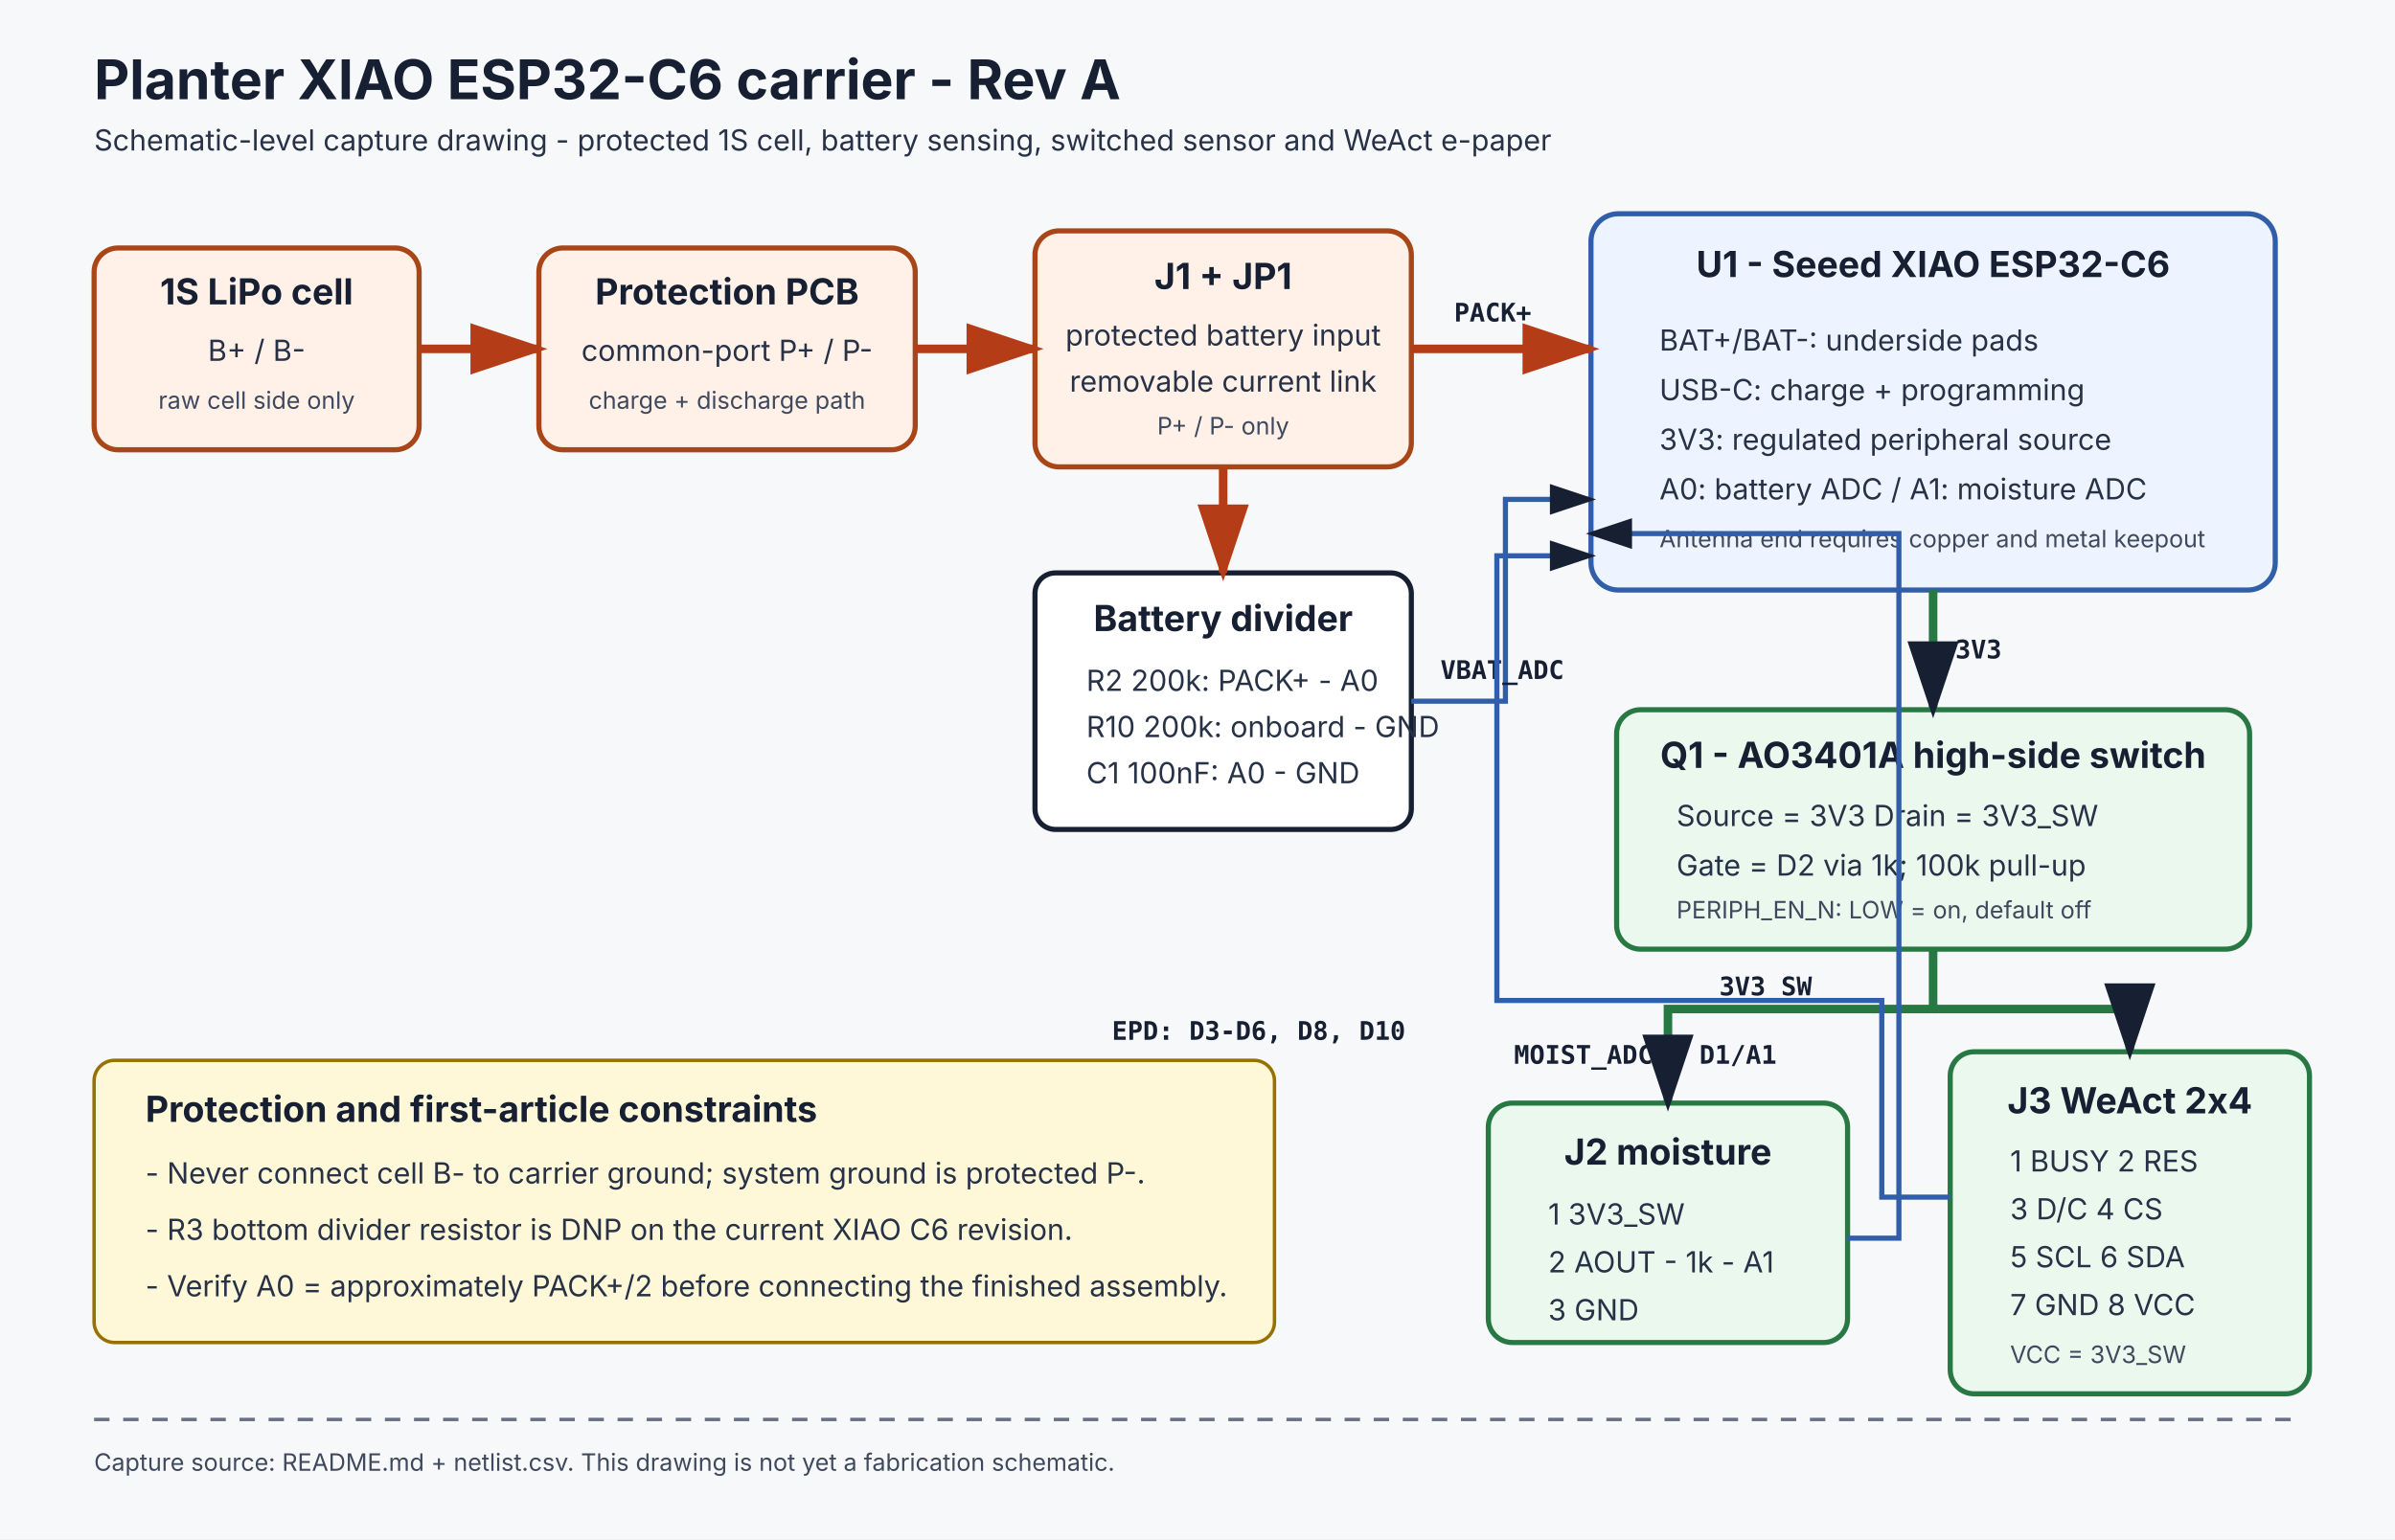
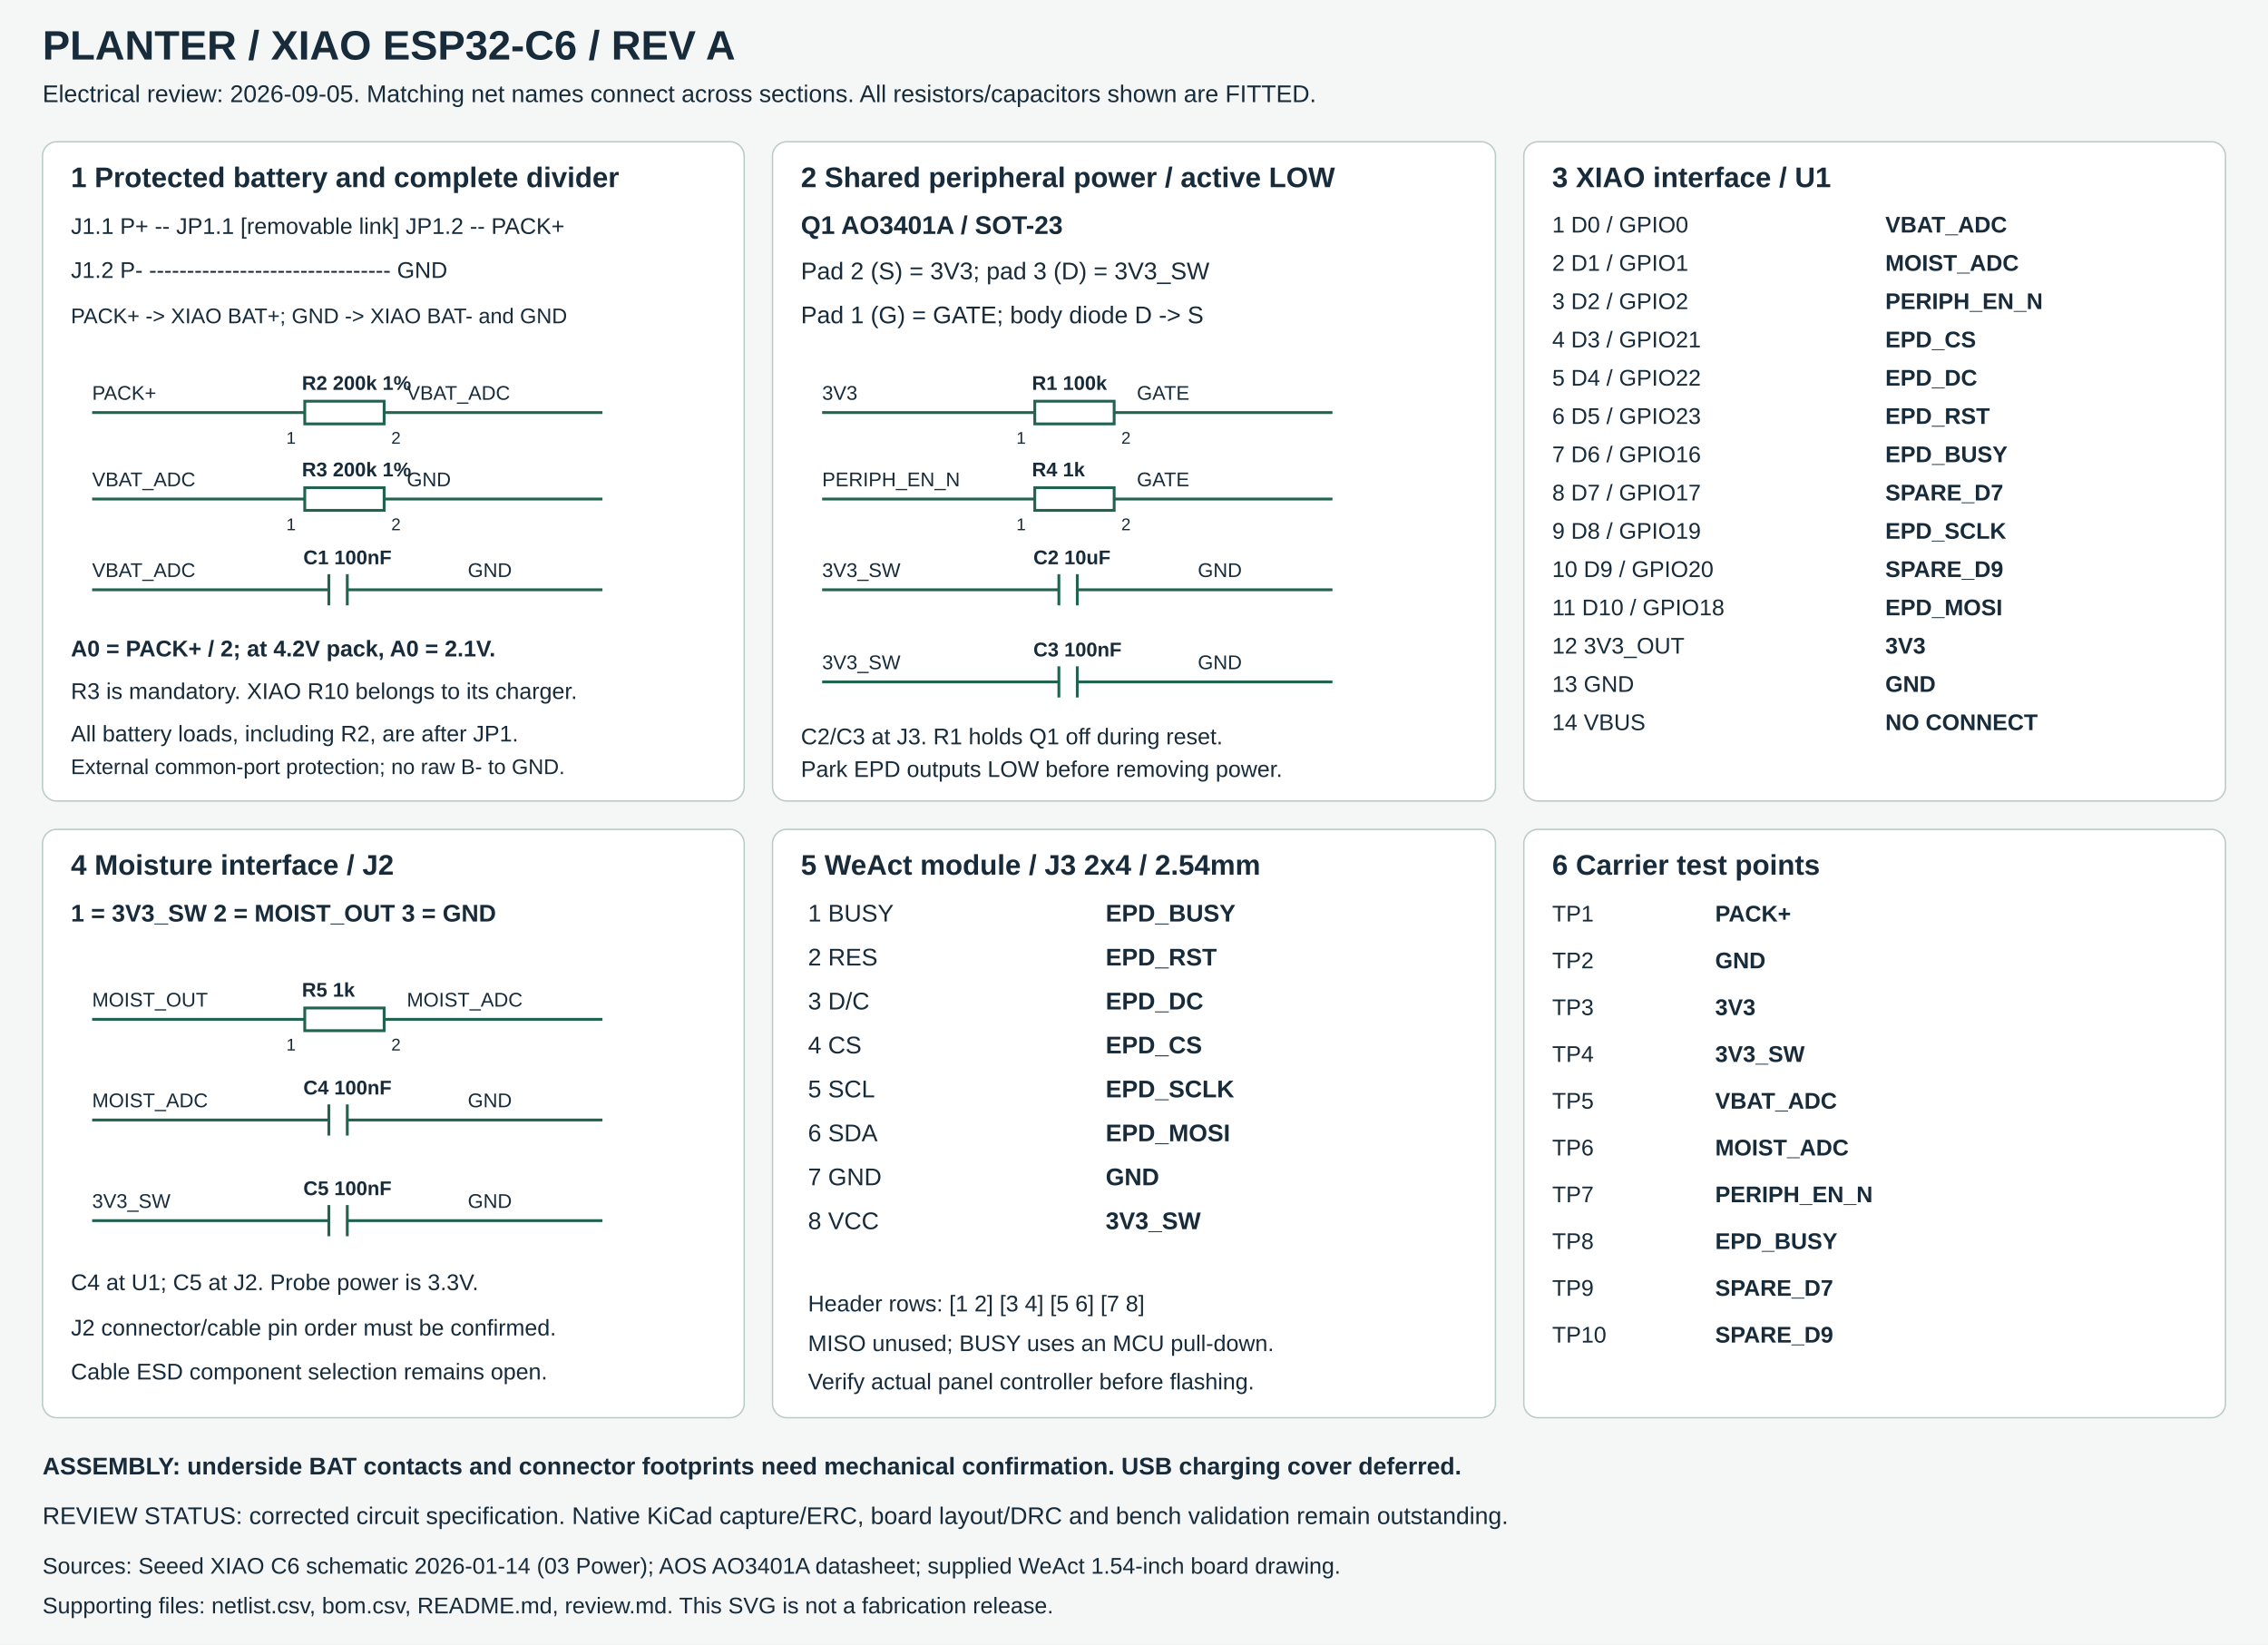
- <svg xmlns="http://www.w3.org/2000/svg" width="1400" height="900" viewBox="0 0 1400 900">
-   <defs>
-     <style>
-       .bg{fill:#f7f8fa}.panel{fill:#fff;stroke:#172033;stroke-width:3}.soft{fill:#eef4ff;stroke:#315ea8;stroke-width:3}
-       .power{fill:#fff1e8;stroke:#a84618;stroke-width:3}.sw{fill:#eaf8ee;stroke:#287844;stroke-width:3}
-       .warn{fill:#fff8d8;stroke:#967000;stroke-width:2}.wire{fill:none;stroke:#172033;stroke-width:4}
-       .pwrwire{fill:none;stroke:#b43d18;stroke-width:5}.sig{fill:none;stroke:#315ea8;stroke-width:3}
-       .rail{fill:none;stroke:#287844;stroke-width:5}.dash{fill:none;stroke:#687184;stroke-width:2;stroke-dasharray:9 8}
-       .title{font:700 32px -apple-system,BlinkMacSystemFont,"Segoe UI",sans-serif;fill:#172033}
-       .head{font:700 21px -apple-system,BlinkMacSystemFont,"Segoe UI",sans-serif;fill:#172033}
-       .txt{font:17px -apple-system,BlinkMacSystemFont,"Segoe UI",sans-serif;fill:#283247}
-       .small{font:14px -apple-system,BlinkMacSystemFont,"Segoe UI",sans-serif;fill:#3f495d}
-       .net{font:700 15px ui-monospace,SFMono-Regular,Menlo,monospace;fill:#172033}
-       .white{fill:#fff}
-     </style>
-     <marker id="arrow" markerWidth="10" markerHeight="10" refX="8" refY="3" orient="auto">
-       <path d="M0,0 L0,6 L9,3 z" fill="#172033" />
-     </marker>
-     <marker id="arrow-red" markerWidth="10" markerHeight="10" refX="8" refY="3" orient="auto">
-       <path d="M0,0 L0,6 L9,3 z" fill="#b43d18" />
-     </marker>
-   </defs>
-   <rect class="bg" x="0" y="0" width="1400" height="900" />
-   <text class="title" x="55" y="58">Planter XIAO ESP32-C6 carrier - Rev A</text>
-   <text class="txt" x="55" y="88">Schematic-level capture drawing - protected 1S cell, battery sensing, switched sensor and WeAct e-paper</text>
-   <rect class="power" x="55" y="145" rx="14" width="190" height="118" />
-   <text class="head" x="150" y="178" text-anchor="middle">1S LiPo cell</text>
-   <text class="txt" x="150" y="211" text-anchor="middle">B+ / B-</text>
-   <text class="small" x="150" y="239" text-anchor="middle">raw cell side only</text>
-   <rect class="power" x="315" y="145" rx="14" width="220" height="118" />
-   <text class="head" x="425" y="178" text-anchor="middle">Protection PCB</text>
-   <text class="txt" x="425" y="211" text-anchor="middle">common-port P+ / P-</text>
-   <text class="small" x="425" y="239" text-anchor="middle">charge + discharge path</text>
-   <path class="pwrwire" d="M245 204 H315" marker-end="url(#arrow-red)" />
-   <rect class="power" x="605" y="135" rx="14" width="220" height="138" />
-   <text class="head" x="715" y="169" text-anchor="middle">J1 + JP1</text>
-   <text class="txt" x="715" y="202" text-anchor="middle">protected battery input</text>
-   <text class="txt" x="715" y="229" text-anchor="middle">removable current link</text>
-   <text class="small" x="715" y="254" text-anchor="middle">P+ / P- only</text>
-   <path class="pwrwire" d="M535 204 H605" marker-end="url(#arrow-red)" />
-   <rect class="soft" x="930" y="125" rx="16" width="400" height="220" />
-   <text class="head" x="1130" y="162" text-anchor="middle">U1 - Seeed XIAO ESP32-C6</text>
-   <text class="txt" x="970" y="205">BAT+/BAT-: underside pads</text>
-   <text class="txt" x="970" y="234">USB-C: charge + programming</text>
-   <text class="txt" x="970" y="263">3V3: regulated peripheral source</text>
-   <text class="txt" x="970" y="292">A0: battery ADC / A1: moisture ADC</text>
-   <text class="small" x="970" y="320">Antenna end requires copper and metal keepout</text>
-   <path class="pwrwire" d="M825 204 H930" marker-end="url(#arrow-red)" />
-   <text class="net" x="850" y="188">PACK+</text>
-   <rect class="panel" x="605" y="335" rx="12" width="220" height="150" />
-   <text class="head" x="715" y="369" text-anchor="middle">Battery divider</text>
-   <text class="txt" x="635" y="404">R2 200k: PACK+ - A0</text>
-   <text class="txt" x="635" y="431">R10 200k: onboard - GND</text>
-   <text class="txt" x="635" y="458">C1 100nF: A0 - GND</text>
-   <path class="pwrwire" d="M715 273 V335" marker-end="url(#arrow-red)" />
-   <path class="sig" d="M825 410 H880 V292 H930" marker-end="url(#arrow)" />
-   <text class="net" x="842" y="397">VBAT_ADC</text>
-   <rect class="sw" x="945" y="415" rx="14" width="370" height="140" />
-   <text class="head" x="1130" y="449" text-anchor="middle">Q1 - AO3401A high-side switch</text>
-   <text class="txt" x="980" y="483">Source = 3V3     Drain = 3V3_SW</text>
-   <text class="txt" x="980" y="512">Gate = D2 via 1k; 100k pull-up</text>
-   <text class="small" x="980" y="537">PERIPH_EN_N: LOW = on, default off</text>
-   <path class="rail" d="M1130 345 V415" marker-end="url(#arrow)" />
-   <text class="net" x="1143" y="385">3V3</text>
-   <rect class="sw" x="870" y="645" rx="14" width="210" height="140" />
-   <text class="head" x="975" y="681" text-anchor="middle">J2 moisture</text>
-   <text class="txt" x="905" y="716">1  3V3_SW</text>
-   <text class="txt" x="905" y="744">2  AOUT - 1k - A1</text>
-   <text class="txt" x="905" y="772">3  GND</text>
-   <rect class="sw" x="1140" y="615" rx="14" width="210" height="200" />
-   <text class="head" x="1245" y="651" text-anchor="middle">J3 WeAct 2x4</text>
-   <text class="txt" x="1175" y="685">1 BUSY   2 RES</text>
-   <text class="txt" x="1175" y="713">3 D/C    4 CS</text>
-   <text class="txt" x="1175" y="741">5 SCL    6 SDA</text>
-   <text class="txt" x="1175" y="769">7 GND    8 VCC</text>
-   <text class="small" x="1175" y="797">VCC = 3V3_SW</text>
-   <path class="rail" d="M1130 555 V590 H975 V645" marker-end="url(#arrow)" />
-   <path class="rail" d="M1130 590 H1245 V615" marker-end="url(#arrow)" />
-   <text class="net" x="1005" y="582">3V3_SW</text>
-   <path class="sig" d="M1080 724 H1110 V312 H930" marker-end="url(#arrow)" />
-   <text class="net" x="885" y="622">MOIST_ADC - D1/A1</text>
-   <path class="sig" d="M1140 700 H1100 V585 H875 V325 H930" marker-end="url(#arrow)" />
-   <text class="net" x="650" y="608">EPD: D3-D6, D8, D10</text>
-   <rect class="warn" x="55" y="620" rx="12" width="690" height="165" />
-   <text class="head" x="85" y="656">Protection and first-article constraints</text>
-   <text class="txt" x="85" y="692">- Never connect cell B- to carrier ground; system ground is protected P-.</text>
-   <text class="txt" x="85" y="725">- R3 bottom divider resistor is DNP on the current XIAO C6 revision.</text>
-   <text class="txt" x="85" y="758">- Verify A0 = approximately PACK+/2 before connecting the finished assembly.</text>
-   <path class="dash" d="M55 830 H1345" />
-   <text class="small" x="55" y="860">Capture source: README.md + netlist.csv. This drawing is not yet a fabrication schematic.</text>
+ <svg xmlns="http://www.w3.org/2000/svg" width="1600" height="1160" viewBox="0 0 1600 1160">
+   <style>text{font-family:Arial,sans-serif;fill:#172b3a} .wire{stroke:#216351;stroke-width:2;fill:none}</style>
+   <rect width="1600" height="1160" fill="#f4f7f6" />
+   <text x="30" y="42" font-size="29" font-weight="700">PLANTER / XIAO ESP32-C6 / REV A</text>
+   <text x="30" y="72" font-size="17" font-weight="400">Electrical review: 2026-09-05. Matching net names connect across sections. All resistors/capacitors shown are FITTED.</text>
+   <rect x="30" y="100" width="495" height="465" rx="10" fill="white" stroke="#bacbc4" />
+   <text x="50" y="132" font-size="20" font-weight="700">1  Protected battery and complete divider</text>
+   <text x="50" y="165" font-size="16" font-weight="400">J1.1 P+ -- JP1.1 [removable link] JP1.2 -- PACK+</text>
+   <text x="50" y="196" font-size="16" font-weight="400">J1.2 P- -------------------------------- GND</text>
+   <text x="50" y="228" font-size="15" font-weight="400">PACK+ -&gt; XIAO BAT+; GND -&gt; XIAO BAT- and GND</text>
+   <text x="65" y="282" font-size="14" font-weight="400">PACK+</text>
+   <path class="wire" d="M65,291 L215,291" />
+   <rect x="215" y="283" width="56" height="16" fill="white" stroke="#216351" stroke-width="2" />
+   <path class="wire" d="M271,291 L425,291" />
+   <text x="213" y="275" font-size="14" font-weight="700">R2 200k 1%</text>
+   <text x="287" y="282" font-size="14" font-weight="400">VBAT_ADC</text>
+   <text x="202" y="313" font-size="12" font-weight="400">1</text>
+   <text x="276" y="313" font-size="12" font-weight="400">2</text>
+   <text x="65" y="343" font-size="14" font-weight="400">VBAT_ADC</text>
+   <path class="wire" d="M65,352 L215,352" />
+   <rect x="215" y="344" width="56" height="16" fill="white" stroke="#216351" stroke-width="2" />
+   <path class="wire" d="M271,352 L425,352" />
+   <text x="213" y="336" font-size="14" font-weight="700">R3 200k 1%</text>
+   <text x="287" y="343" font-size="14" font-weight="400">GND</text>
+   <text x="202" y="374" font-size="12" font-weight="400">1</text>
+   <text x="276" y="374" font-size="12" font-weight="400">2</text>
+   <text x="65" y="407" font-size="14" font-weight="400">VBAT_ADC</text>
+   <path class="wire" d="M65,416 L232,416" />
+   <path class="wire" d="M232,405 L232,427" />
+   <path class="wire" d="M245,405 L245,427" />
+   <path class="wire" d="M245,416 L425,416" />
+   <text x="214" y="398" font-size="14" font-weight="700">C1 100nF</text>
+   <text x="330" y="407" font-size="14" font-weight="400">GND</text>
+   <text x="50" y="463" font-size="16" font-weight="700">A0 = PACK+ / 2; at 4.2V pack, A0 = 2.1V.</text>
+   <text x="50" y="493" font-size="16" font-weight="400">R3 is mandatory. XIAO R10 belongs to its charger.</text>
+   <text x="50" y="523" font-size="16" font-weight="400">All battery loads, including R2, are after JP1.</text>
+   <text x="50" y="546" font-size="15" font-weight="400">External common-port protection; no raw B- to GND.</text>
+   <rect x="545" y="100" width="510" height="465" rx="10" fill="white" stroke="#bacbc4" />
+   <text x="565" y="132" font-size="20" font-weight="700">2  Shared peripheral power / active LOW</text>
+   <text x="565" y="165" font-size="18" font-weight="700">Q1 AO3401A / SOT-23</text>
+   <text x="565" y="197" font-size="17" font-weight="400">Pad 2 (S) = 3V3; pad 3 (D) = 3V3_SW</text>
+   <text x="565" y="228" font-size="17" font-weight="400">Pad 1 (G) = GATE; body diode D -&gt; S</text>
+   <text x="580" y="282" font-size="14" font-weight="400">3V3</text>
+   <path class="wire" d="M580,291 L730,291" />
+   <rect x="730" y="283" width="56" height="16" fill="white" stroke="#216351" stroke-width="2" />
+   <path class="wire" d="M786,291 L940,291" />
+   <text x="728" y="275" font-size="14" font-weight="700">R1 100k</text>
+   <text x="802" y="282" font-size="14" font-weight="400">GATE</text>
+   <text x="717" y="313" font-size="12" font-weight="400">1</text>
+   <text x="791" y="313" font-size="12" font-weight="400">2</text>
+   <text x="580" y="343" font-size="14" font-weight="400">PERIPH_EN_N</text>
+   <path class="wire" d="M580,352 L730,352" />
+   <rect x="730" y="344" width="56" height="16" fill="white" stroke="#216351" stroke-width="2" />
+   <path class="wire" d="M786,352 L940,352" />
+   <text x="728" y="336" font-size="14" font-weight="700">R4 1k</text>
+   <text x="802" y="343" font-size="14" font-weight="400">GATE</text>
+   <text x="717" y="374" font-size="12" font-weight="400">1</text>
+   <text x="791" y="374" font-size="12" font-weight="400">2</text>
+   <text x="580" y="407" font-size="14" font-weight="400">3V3_SW</text>
+   <path class="wire" d="M580,416 L747,416" />
+   <path class="wire" d="M747,405 L747,427" />
+   <path class="wire" d="M760,405 L760,427" />
+   <path class="wire" d="M760,416 L940,416" />
+   <text x="729" y="398" font-size="14" font-weight="700">C2 10uF</text>
+   <text x="845" y="407" font-size="14" font-weight="400">GND</text>
+   <text x="580" y="472" font-size="14" font-weight="400">3V3_SW</text>
+   <path class="wire" d="M580,481 L747,481" />
+   <path class="wire" d="M747,470 L747,492" />
+   <path class="wire" d="M760,470 L760,492" />
+   <path class="wire" d="M760,481 L940,481" />
+   <text x="729" y="463" font-size="14" font-weight="700">C3 100nF</text>
+   <text x="845" y="472" font-size="14" font-weight="400">GND</text>
+   <text x="565" y="525" font-size="16" font-weight="400">C2/C3 at J3. R1 holds Q1 off during reset.</text>
+   <text x="565" y="548" font-size="16" font-weight="400">Park EPD outputs LOW before removing power.</text>
+   <rect x="1075" y="100" width="495" height="465" rx="10" fill="white" stroke="#bacbc4" />
+   <text x="1095" y="132" font-size="20" font-weight="700">3  XIAO interface / U1</text>
+   <text x="1095" y="164" font-size="16" font-weight="400">1 D0 / GPIO0</text>
+   <text x="1330" y="164" font-size="16" font-weight="700">VBAT_ADC</text>
+   <text x="1095" y="191" font-size="16" font-weight="400">2 D1 / GPIO1</text>
+   <text x="1330" y="191" font-size="16" font-weight="700">MOIST_ADC</text>
+   <text x="1095" y="218" font-size="16" font-weight="400">3 D2 / GPIO2</text>
+   <text x="1330" y="218" font-size="16" font-weight="700">PERIPH_EN_N</text>
+   <text x="1095" y="245" font-size="16" font-weight="400">4 D3 / GPIO21</text>
+   <text x="1330" y="245" font-size="16" font-weight="700">EPD_CS</text>
+   <text x="1095" y="272" font-size="16" font-weight="400">5 D4 / GPIO22</text>
+   <text x="1330" y="272" font-size="16" font-weight="700">EPD_DC</text>
+   <text x="1095" y="299" font-size="16" font-weight="400">6 D5 / GPIO23</text>
+   <text x="1330" y="299" font-size="16" font-weight="700">EPD_RST</text>
+   <text x="1095" y="326" font-size="16" font-weight="400">7 D6 / GPIO16</text>
+   <text x="1330" y="326" font-size="16" font-weight="700">EPD_BUSY</text>
+   <text x="1095" y="353" font-size="16" font-weight="400">8 D7 / GPIO17</text>
+   <text x="1330" y="353" font-size="16" font-weight="700">SPARE_D7</text>
+   <text x="1095" y="380" font-size="16" font-weight="400">9 D8 / GPIO19</text>
+   <text x="1330" y="380" font-size="16" font-weight="700">EPD_SCLK</text>
+   <text x="1095" y="407" font-size="16" font-weight="400">10 D9 / GPIO20</text>
+   <text x="1330" y="407" font-size="16" font-weight="700">SPARE_D9</text>
+   <text x="1095" y="434" font-size="16" font-weight="400">11 D10 / GPIO18</text>
+   <text x="1330" y="434" font-size="16" font-weight="700">EPD_MOSI</text>
+   <text x="1095" y="461" font-size="16" font-weight="400">12 3V3_OUT</text>
+   <text x="1330" y="461" font-size="16" font-weight="700">3V3</text>
+   <text x="1095" y="488" font-size="16" font-weight="400">13 GND</text>
+   <text x="1330" y="488" font-size="16" font-weight="700">GND</text>
+   <text x="1095" y="515" font-size="16" font-weight="400">14 VBUS</text>
+   <text x="1330" y="515" font-size="16" font-weight="700">NO CONNECT</text>
+   <rect x="30" y="585" width="495" height="415" rx="10" fill="white" stroke="#bacbc4" />
+   <text x="50" y="617" font-size="20" font-weight="700">4  Moisture interface / J2</text>
+   <text x="50" y="650" font-size="17" font-weight="700">1 = 3V3_SW     2 = MOIST_OUT     3 = GND</text>
+   <text x="65" y="710" font-size="14" font-weight="400">MOIST_OUT</text>
+   <path class="wire" d="M65,719 L215,719" />
+   <rect x="215" y="711" width="56" height="16" fill="white" stroke="#216351" stroke-width="2" />
+   <path class="wire" d="M271,719 L425,719" />
+   <text x="213" y="703" font-size="14" font-weight="700">R5 1k</text>
+   <text x="287" y="710" font-size="14" font-weight="400">MOIST_ADC</text>
+   <text x="202" y="741" font-size="12" font-weight="400">1</text>
+   <text x="276" y="741" font-size="12" font-weight="400">2</text>
+   <text x="65" y="781" font-size="14" font-weight="400">MOIST_ADC</text>
+   <path class="wire" d="M65,790 L232,790" />
+   <path class="wire" d="M232,779 L232,801" />
+   <path class="wire" d="M245,779 L245,801" />
+   <path class="wire" d="M245,790 L425,790" />
+   <text x="214" y="772" font-size="14" font-weight="700">C4 100nF</text>
+   <text x="330" y="781" font-size="14" font-weight="400">GND</text>
+   <text x="65" y="852" font-size="14" font-weight="400">3V3_SW</text>
+   <path class="wire" d="M65,861 L232,861" />
+   <path class="wire" d="M232,850 L232,872" />
+   <path class="wire" d="M245,850 L245,872" />
+   <path class="wire" d="M245,861 L425,861" />
+   <text x="214" y="843" font-size="14" font-weight="700">C5 100nF</text>
+   <text x="330" y="852" font-size="14" font-weight="400">GND</text>
+   <text x="50" y="910" font-size="16" font-weight="400">C4 at U1; C5 at J2. Probe power is 3.3V.</text>
+   <text x="50" y="942" font-size="16" font-weight="400">J2 connector/cable pin order must be confirmed.</text>
+   <text x="50" y="973" font-size="16" font-weight="400">Cable ESD component selection remains open.</text>
+   <rect x="545" y="585" width="510" height="415" rx="10" fill="white" stroke="#bacbc4" />
+   <text x="565" y="617" font-size="20" font-weight="700">5  WeAct module / J3 2x4 / 2.54mm</text>
+   <text x="570" y="650" font-size="17" font-weight="400">1 BUSY</text>
+   <text x="780" y="650" font-size="17" font-weight="700">EPD_BUSY</text>
+   <text x="570" y="681" font-size="17" font-weight="400">2 RES</text>
+   <text x="780" y="681" font-size="17" font-weight="700">EPD_RST</text>
+   <text x="570" y="712" font-size="17" font-weight="400">3 D/C</text>
+   <text x="780" y="712" font-size="17" font-weight="700">EPD_DC</text>
+   <text x="570" y="743" font-size="17" font-weight="400">4 CS</text>
+   <text x="780" y="743" font-size="17" font-weight="700">EPD_CS</text>
+   <text x="570" y="774" font-size="17" font-weight="400">5 SCL</text>
+   <text x="780" y="774" font-size="17" font-weight="700">EPD_SCLK</text>
+   <text x="570" y="805" font-size="17" font-weight="400">6 SDA</text>
+   <text x="780" y="805" font-size="17" font-weight="700">EPD_MOSI</text>
+   <text x="570" y="836" font-size="17" font-weight="400">7 GND</text>
+   <text x="780" y="836" font-size="17" font-weight="700">GND</text>
+   <text x="570" y="867" font-size="17" font-weight="400">8 VCC</text>
+   <text x="780" y="867" font-size="17" font-weight="700">3V3_SW</text>
+   <text x="570" y="925" font-size="16" font-weight="400">Header rows: [1 2] [3 4] [5 6] [7 8]</text>
+   <text x="570" y="953" font-size="16" font-weight="400">MISO unused; BUSY uses an MCU pull-down.</text>
+   <text x="570" y="980" font-size="16" font-weight="400">Verify actual panel controller before flashing.</text>
+   <rect x="1075" y="585" width="495" height="415" rx="10" fill="white" stroke="#bacbc4" />
+   <text x="1095" y="617" font-size="20" font-weight="700">6  Carrier test points</text>
+   <text x="1095" y="650" font-size="16" font-weight="400">TP1</text>
+   <text x="1210" y="650" font-size="16" font-weight="700">PACK+</text>
+   <text x="1095" y="683" font-size="16" font-weight="400">TP2</text>
+   <text x="1210" y="683" font-size="16" font-weight="700">GND</text>
+   <text x="1095" y="716" font-size="16" font-weight="400">TP3</text>
+   <text x="1210" y="716" font-size="16" font-weight="700">3V3</text>
+   <text x="1095" y="749" font-size="16" font-weight="400">TP4</text>
+   <text x="1210" y="749" font-size="16" font-weight="700">3V3_SW</text>
+   <text x="1095" y="782" font-size="16" font-weight="400">TP5</text>
+   <text x="1210" y="782" font-size="16" font-weight="700">VBAT_ADC</text>
+   <text x="1095" y="815" font-size="16" font-weight="400">TP6</text>
+   <text x="1210" y="815" font-size="16" font-weight="700">MOIST_ADC</text>
+   <text x="1095" y="848" font-size="16" font-weight="400">TP7</text>
+   <text x="1210" y="848" font-size="16" font-weight="700">PERIPH_EN_N</text>
+   <text x="1095" y="881" font-size="16" font-weight="400">TP8</text>
+   <text x="1210" y="881" font-size="16" font-weight="700">EPD_BUSY</text>
+   <text x="1095" y="914" font-size="16" font-weight="400">TP9</text>
+   <text x="1210" y="914" font-size="16" font-weight="700">SPARE_D7</text>
+   <text x="1095" y="947" font-size="16" font-weight="400">TP10</text>
+   <text x="1210" y="947" font-size="16" font-weight="700">SPARE_D9</text>
+   <text x="30" y="1040" font-size="17" font-weight="700">ASSEMBLY: underside BAT contacts and connector footprints need mechanical confirmation. USB charging cover deferred.</text>
+   <text x="30" y="1075" font-size="17" font-weight="400">REVIEW STATUS: corrected circuit specification. Native KiCad capture/ERC, board layout/DRC and bench validation remain outstanding.</text>
+   <text x="30" y="1110" font-size="16" font-weight="400">Sources: Seeed XIAO C6 schematic 2026-01-14 (03 Power); AOS AO3401A datasheet; supplied WeAct 1.54-inch board drawing.</text>
+   <text x="30" y="1138" font-size="16" font-weight="400">Supporting files: netlist.csv, bom.csv, README.md, review.md. This SVG is not a fabrication release.</text>
</svg>
